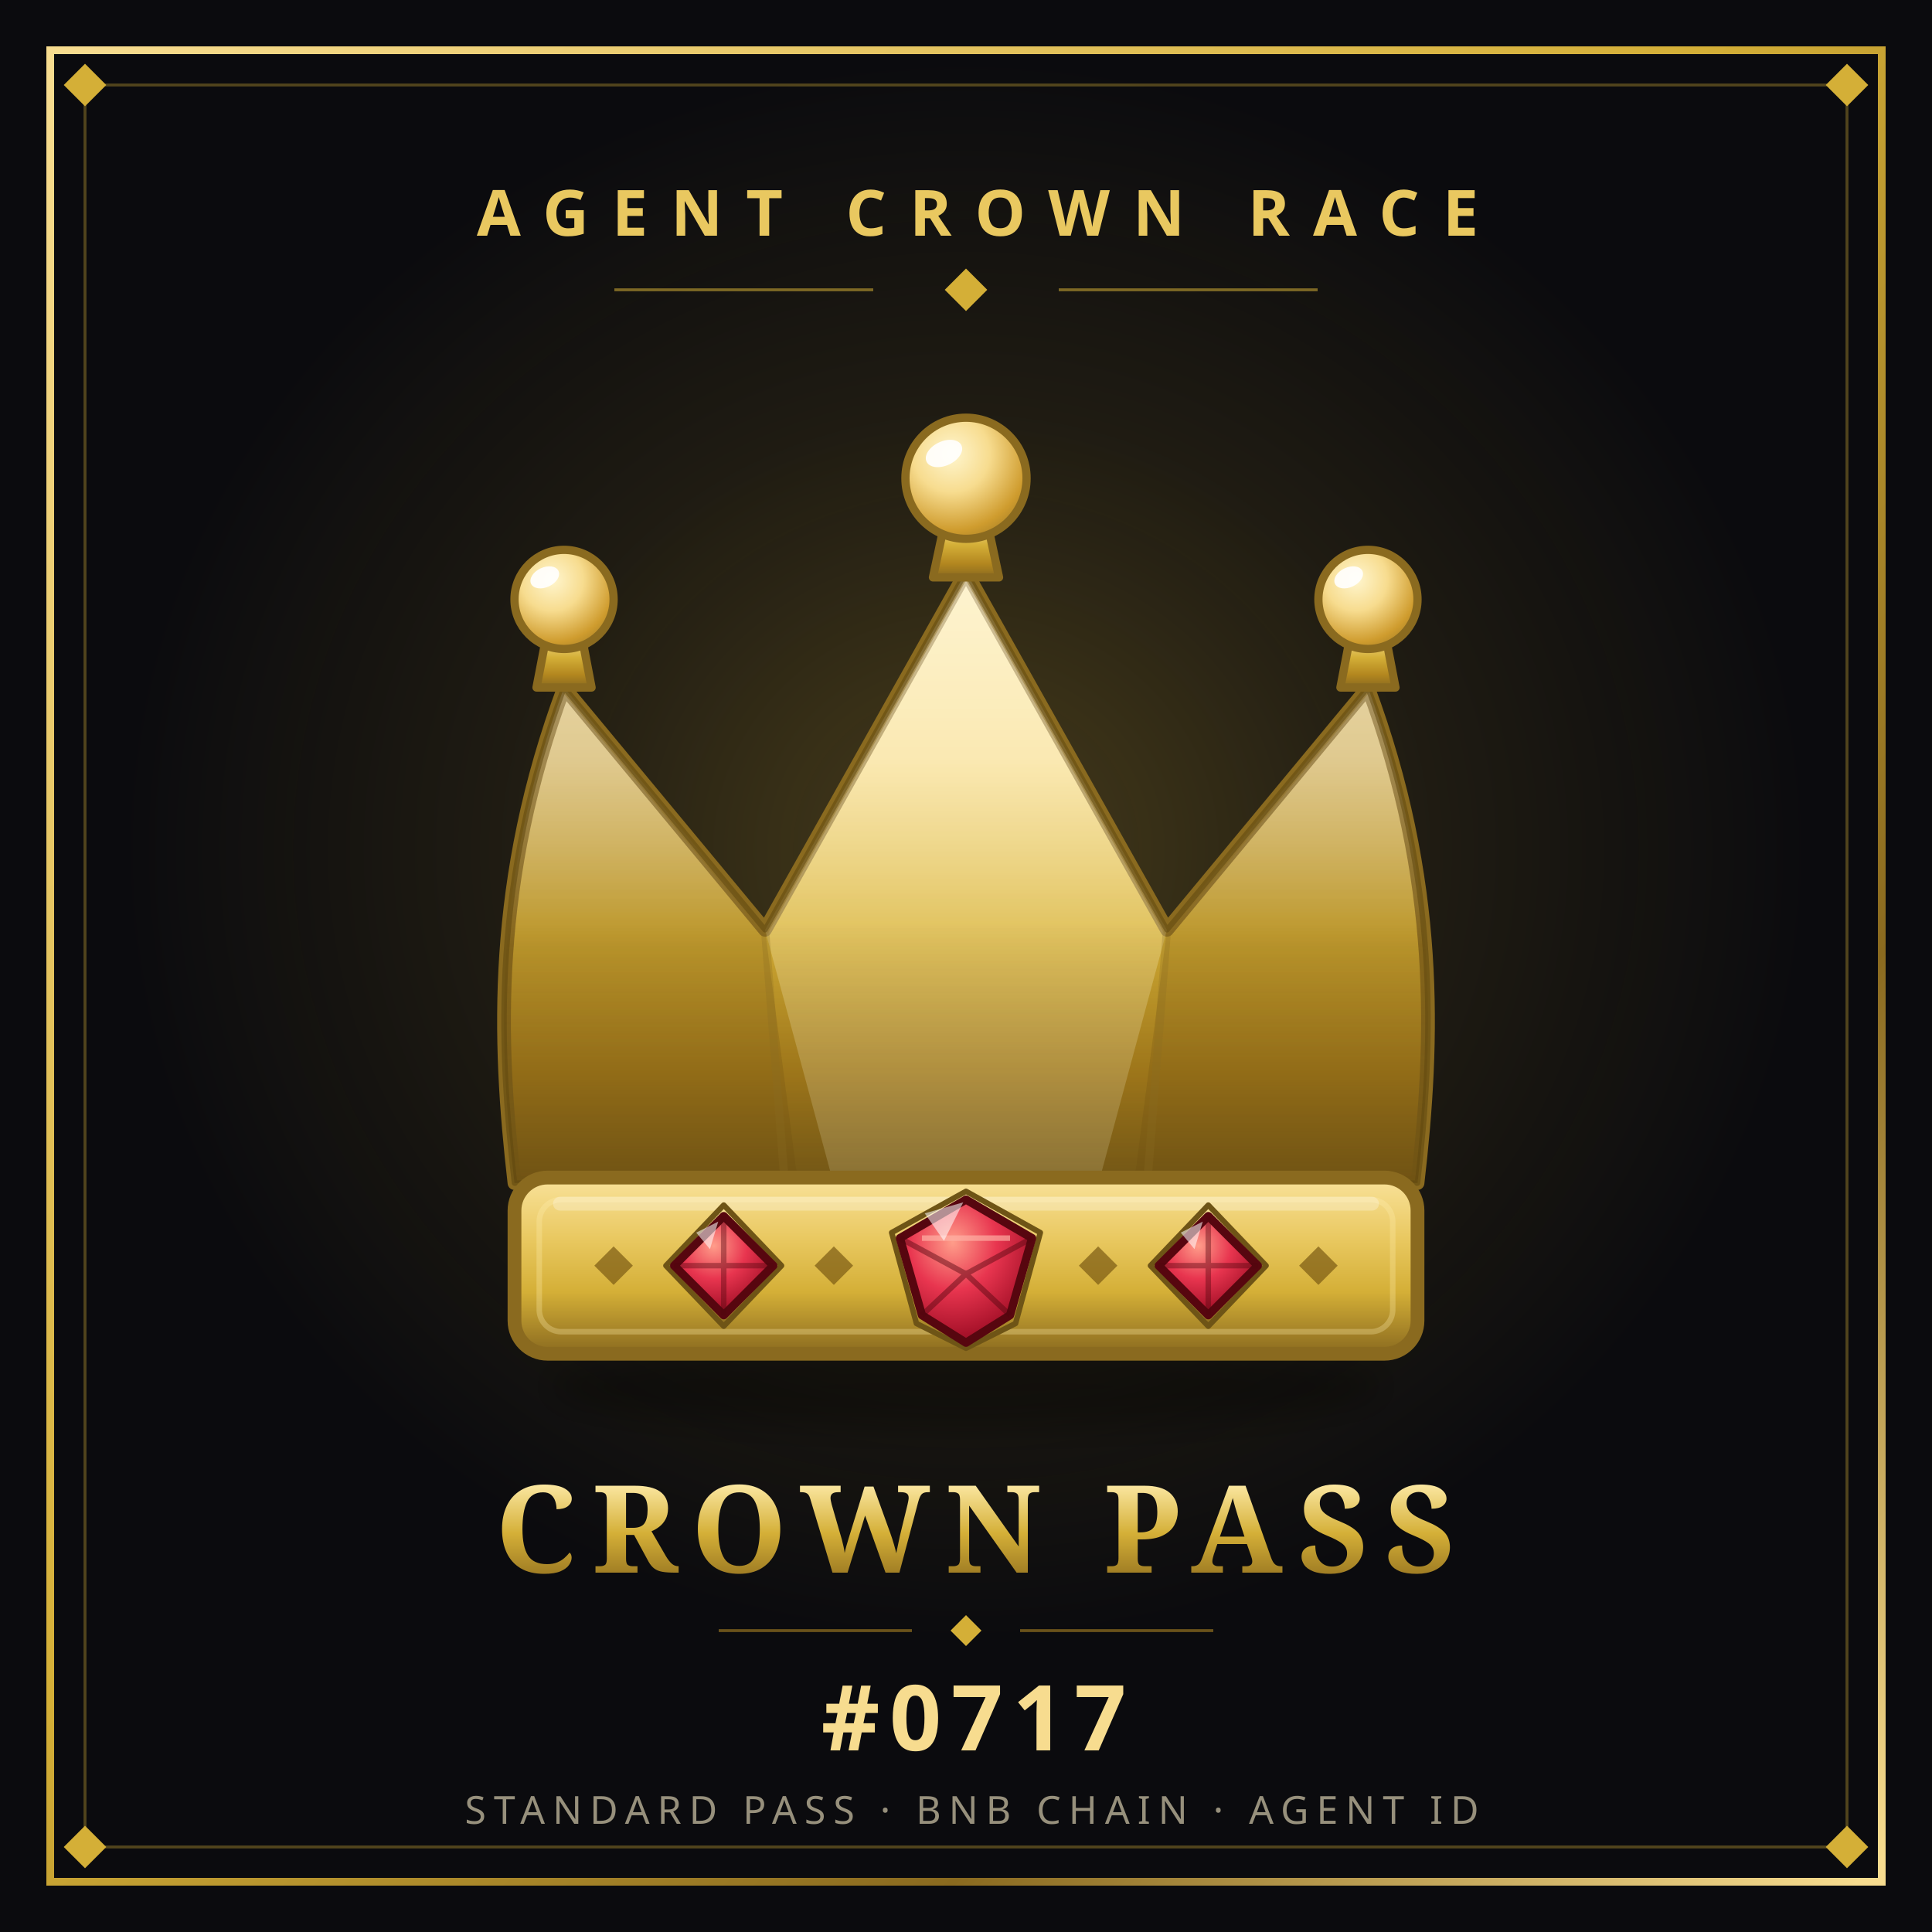
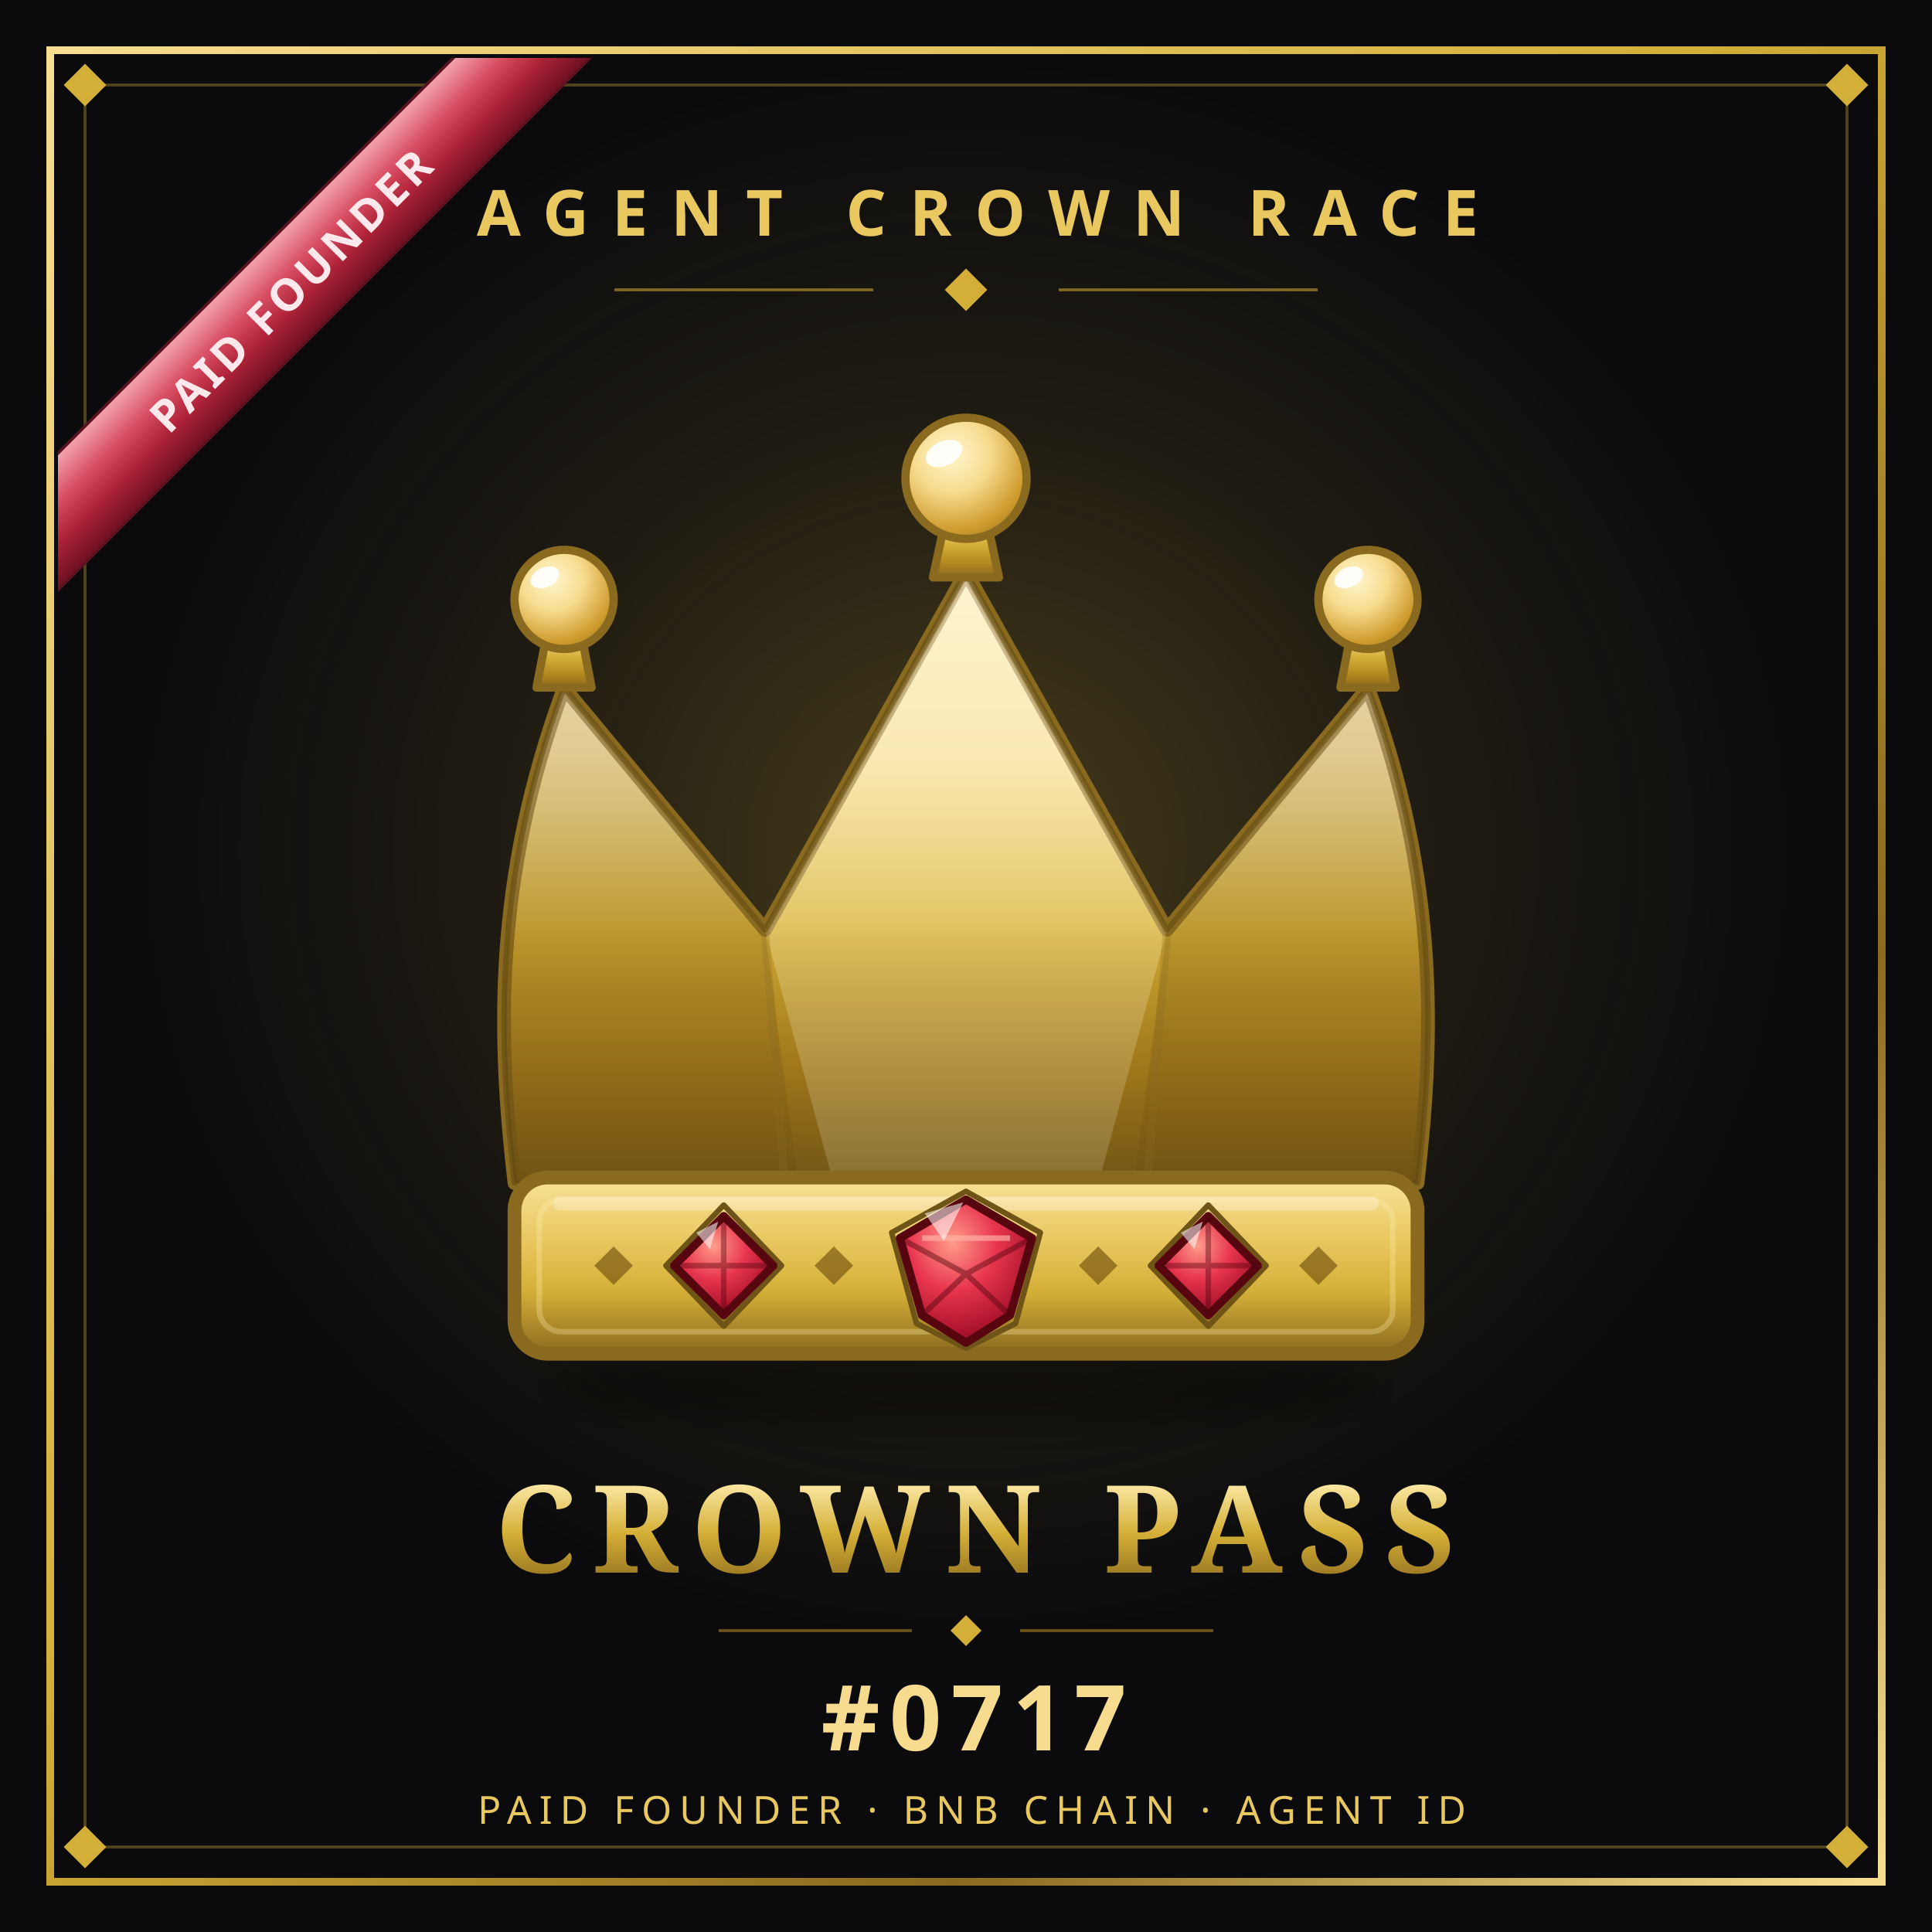
<svg xmlns="http://www.w3.org/2000/svg" viewBox="0 0 1000 1000" role="img" aria-label="Crown Pass #0717">
  <defs>
    <radialGradient id="passGlow" cx=".5" cy=".5" r=".5">
      <stop offset="0" stop-color="#d4af37" stop-opacity=".30" />
      <stop offset=".55" stop-color="#d4af37" stop-opacity=".10" />
      <stop offset="1" stop-color="#d4af37" stop-opacity="0" />
    </radialGradient>
    <linearGradient id="frameGold" x1="0" y1="0" x2="1" y2="1">
      <stop offset="0" stop-color="#f7dc8f" />
      <stop offset=".45" stop-color="#d4af37" />
      <stop offset=".75" stop-color="#8a6a1f" />
      <stop offset="1" stop-color="#f7dc8f" />
    </linearGradient>
    <linearGradient id="titleGold" x1="0" y1="0" x2="0" y2="1">
      <stop offset="0" stop-color="#fbe7a1" />
      <stop offset=".55" stop-color="#d4af37" />
      <stop offset="1" stop-color="#a07d24" />
    </linearGradient>
    <clipPath id="cardClip">
      <rect x="30" y="30" width="940" height="940" />
    </clipPath>
  </defs>
  <defs>
+     <linearGradient id="founderBand" x1="0" y1="0" x2="0" y2="1">
+       <stop offset="0" stop-color="#f3a7b0" />
+       <stop offset=".35" stop-color="#d94f63" />
+       <stop offset=".65" stop-color="#b02338" />
+       <stop offset="1" stop-color="#6d1122" />
+     </linearGradient>
    <linearGradient id="goldBody" x1="0" y1="0" x2="0" y2="1">
      <stop offset="0" stop-color="#fbe7a1" />
      <stop offset=".3" stop-color="#f7dc8f" />
      <stop offset=".58" stop-color="#d4af37" />
      <stop offset=".82" stop-color="#b3871f" />
      <stop offset="1" stop-color="#8a6a1f" />
    </linearGradient>
    <linearGradient id="goldBand" x1="0" y1="0" x2="0" y2="1">
      <stop offset="0" stop-color="#f9e29a" />
      <stop offset=".35" stop-color="#e9c860" />
      <stop offset=".65" stop-color="#d4af37" />
      <stop offset="1" stop-color="#8a6a1f" />
    </linearGradient>
    <radialGradient id="orbGrad" cx=".38" cy=".3" r=".9">
      <stop offset="0" stop-color="#fff6cf" />
      <stop offset=".35" stop-color="#f7dc8f" />
      <stop offset=".7" stop-color="#cf9c2e" />
      <stop offset="1" stop-color="#8a6a1f" />
    </radialGradient>
    <radialGradient id="rubyGrad" cx=".4" cy=".3" r=".95">
      <stop offset="0" stop-color="#ff9d8a" />
      <stop offset=".35" stop-color="#e8354f" />
      <stop offset=".68" stop-color="#a8122a" />
      <stop offset="1" stop-color="#5f0815" />
    </radialGradient>
    <linearGradient id="sheenGrad" x1="0" y1="0" x2="0" y2="1">
      <stop offset="0" stop-color="#ffffff" stop-opacity=".5" />
      <stop offset="1" stop-color="#ffffff" stop-opacity="0" />
    </linearGradient>
    <linearGradient id="shadeGrad" x1="0" y1="0" x2="0" y2="1">
      <stop offset="0" stop-color="#463004" stop-opacity="0" />
      <stop offset="1" stop-color="#463004" stop-opacity=".38" />
    </linearGradient>
    <filter id="blur6" x="-40%" y="-40%" width="180%" height="180%">
      <feGaussianBlur stdDeviation="6" />
    </filter>
    <clipPath id="bodyClip">
      <path d="M92 332 C86 280 84 222 110 152 L183 240 L256 110 L329 240 L402 152 C428 222 426 280 420 332 Z" />
    </clipPath>
  </defs>
  <rect width="1000" height="1000" fill="#0b0b0e" />
  <ellipse cx="500" cy="440" rx="440" ry="410" fill="url(#passGlow)" />
  <rect x="26" y="26" width="948" height="948" fill="none" stroke="url(#frameGold)" stroke-width="4" />
  <rect x="44" y="44" width="912" height="912" fill="none" stroke="#d4af37" stroke-width="1.5" opacity=".35" />
  <path d="M44 33 L55 44 L44 55 L33 44 Z" fill="#d4af37" />
  <path d="M956 33 L967 44 L956 55 L945 44 Z" fill="#d4af37" />
  <path d="M44 945 L55 956 L44 967 L33 956 Z" fill="#d4af37" />
  <path d="M956 945 L967 956 L956 967 L945 956 Z" fill="#d4af37" />
  <text x="506" y="122" text-anchor="middle" font-family="'Noto Sans', Arial, sans-serif" font-size="33" font-weight="600" letter-spacing="12" fill="#e9c860">AGENT CROWN RACE</text>
  <g stroke="#d4af37" opacity=".55">
    <path d="M318 150 H452 M548 150 H682" stroke-width="1.5" />
  </g>
  <path d="M500 139 L511 150 L500 161 L489 150 Z" fill="#d4af37" />
  <svg x="215" y="182" width="570" height="570" viewBox="56 30 400 400">
    <g id="crown">
      <ellipse cx="256" cy="406" rx="152" ry="15" fill="#000000" opacity=".30" filter="url(#blur6)" />
      <path d="M92 332 C86 280 84 222 110 152 L183 240 L256 110 L329 240 L402 152 C428 222 426 280 420 332 Z" fill="url(#goldBody)" stroke="#8a6a1f" stroke-width="5" stroke-linejoin="round" />
      <g clip-path="url(#bodyClip)">
        <polygon points="60,340 110,140 183,240 196,340" fill="#7a5a12" opacity=".26" />
        <polygon points="452,340 402,140 329,240 316,340" fill="#7a5a12" opacity=".26" />
        <polygon points="183,240 256,110 329,240 302,340 210,340" fill="#fff3bc" opacity=".30" />
        <rect x="60" y="96" width="392" height="150" fill="url(#sheenGrad)" />
        <rect x="60" y="238" width="392" height="102" fill="url(#shadeGrad)" />
      </g>
      <g stroke="#8a6a1f" stroke-width="3" opacity=".45" fill="none">
        <path d="M110 152 L183 240 L256 110 L329 240 L402 152" />
        <path d="M183 240 L190 330 M329 240 L322 330" opacity=".6" />
      </g>
      <path d="M92 332 C86 280 84 222 110 152 L183 240 L256 110 L329 240 L402 152 C428 222 426 280 420 332 Z" fill="none" stroke="#5f470e" stroke-width="2" stroke-linejoin="round" opacity=".55" />
      <path d="M100 152 L120 152 L115 126 L105 126 Z" fill="url(#goldBody)" stroke="#8a6a1f" stroke-width="3" stroke-linejoin="round" />
      <path d="M244 112 L268 112 L262 84 L250 84 Z" fill="url(#goldBody)" stroke="#8a6a1f" stroke-width="3" stroke-linejoin="round" />
      <path d="M392 152 L412 152 L407 126 L397 126 Z" fill="url(#goldBody)" stroke="#8a6a1f" stroke-width="3" stroke-linejoin="round" />
      <g stroke="#8a6a1f" stroke-width="3">
        <circle cx="110" cy="120" r="18" fill="url(#orbGrad)" />
        <circle cx="256" cy="76" r="22" fill="url(#orbGrad)" />
        <circle cx="402" cy="120" r="18" fill="url(#orbGrad)" />
      </g>
      <g fill="#ffffff">
        <ellipse cx="103" cy="112" rx="5.5" ry="3.6" opacity=".9" transform="rotate(-25 103 112)" />
        <ellipse cx="248" cy="67" rx="7" ry="4.4" opacity=".9" transform="rotate(-25 248 67)" />
        <ellipse cx="395" cy="112" rx="5.5" ry="3.6" opacity=".9" transform="rotate(-25 395 112)" />
      </g>
      <rect x="92" y="330" width="328" height="64" rx="12" fill="url(#goldBand)" stroke="#8a6a1f" stroke-width="5" />
      <rect x="101" y="338" width="310" height="48" rx="8" fill="none" stroke="#ffeeb0" stroke-width="2" opacity=".30" />
      <rect x="106" y="337" width="300" height="5" rx="2.5" fill="#ffffff" opacity=".26" />
      <g fill="#7a5a12" opacity=".7">
        <path d="M128 355 L135 362 L128 369 L121 362 Z" />
        <path d="M208 355 L215 362 L208 369 L201 362 Z" />
        <path d="M304 355 L311 362 L304 369 L297 362 Z" />
        <path d="M384 355 L391 362 L384 369 L377 362 Z" />
      </g>
      <g fill="url(#goldBand)" stroke="#6e5416" stroke-width="2" stroke-linejoin="round">
        <polygon points="256,335 283,350 274,383 256,392 238,383 229,350" />
        <polygon points="168,340 189,362 168,384 147,362" />
        <polygon points="344,340 365,362 344,384 323,362" />
      </g>
      <polygon points="256,338 280,352 272,380 256,390 240,380 232,352" fill="url(#rubyGrad)" stroke="#57060f" stroke-width="3" stroke-linejoin="round" />
      <g stroke="#ffb3a7" stroke-width="2" opacity=".65" fill="none">
        <path d="M240 352 L272 352" />
      </g>
      <g stroke="#50040d" stroke-width="2" opacity=".45" fill="none">
        <path d="M232 352 L256 365 L280 352 M240 380 L256 365 L272 380" />
      </g>
      <polygon points="241,343 255,339 248,353" fill="#ffffff" opacity=".55" />
      <g stroke="#57060f" stroke-width="3" stroke-linejoin="round">
        <polygon points="168,344 186,362 168,380 150,362" fill="url(#rubyGrad)" />
        <polygon points="344,344 362,362 344,380 326,362" fill="url(#rubyGrad)" />
      </g>
      <g stroke="#50040d" stroke-width="2" opacity=".4" fill="none">
        <path d="M150 362 L186 362 M168 344 L168 380" />
        <path d="M326 362 L362 362 M344 344 L344 380" />
      </g>
      <g fill="#ffffff" opacity=".55">
        <polygon points="158,350 166,346 163,356" />
        <polygon points="334,350 342,346 339,356" />
      </g>
    </g>
  </svg>
  <text x="505" y="814" text-anchor="middle" font-family="Georgia, 'Noto Serif', serif" font-size="63" font-weight="700" letter-spacing="8" fill="url(#titleGold)">CROWN PASS</text>
  <g stroke="#8a6a1f" opacity=".75">
    <path d="M372 844 H472 M528 844 H628" stroke-width="1.5" />
  </g>
  <path d="M500 836 L508 844 L500 852 L492 844 Z" fill="#d4af37" />
  <text x="504" y="906" text-anchor="middle" font-family="'Noto Sans', Arial, sans-serif" font-size="47" font-weight="600" letter-spacing="5" fill="#f7dc8f">#0717</text>
-   <text x="503" y="944" text-anchor="middle" font-family="'Noto Sans', Arial, sans-serif" font-size="20" letter-spacing="4" fill="#97907c">STANDARD PASS · BNB CHAIN · AGENT ID</text>
+   <text x="503" y="944" text-anchor="middle" font-family="'Noto Sans', Arial, sans-serif" font-size="20" letter-spacing="4" fill="#e9c860">PAID FOUNDER · BNB CHAIN · AGENT ID</text>
+   <g clip-path="url(#cardClip)">
+     <g transform="rotate(-45 150 150)">
+       <rect x="-90" y="125" width="480" height="50" fill="url(#founderBand)" stroke="#5e1220" stroke-width="1.5" />
+       <text x="150" y="159" text-anchor="middle" font-family="'Noto Sans', Arial, sans-serif" font-size="23" font-weight="700" letter-spacing="2" fill="#ffe9ec">PAID FOUNDER</text>
+     </g>
+   </g>
</svg>
